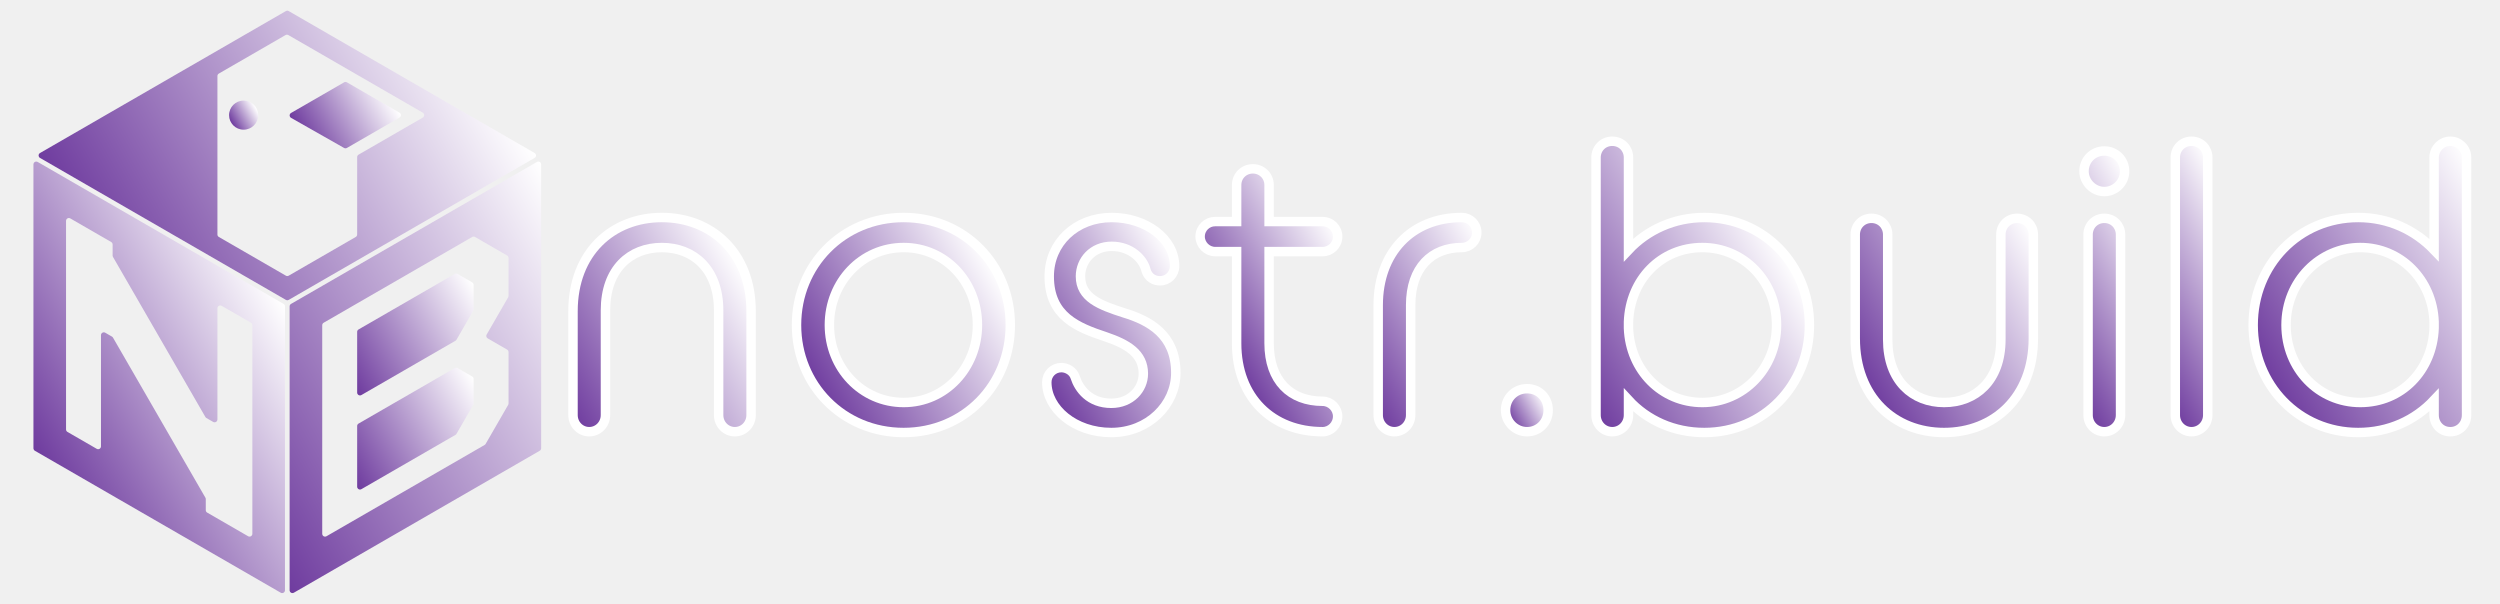
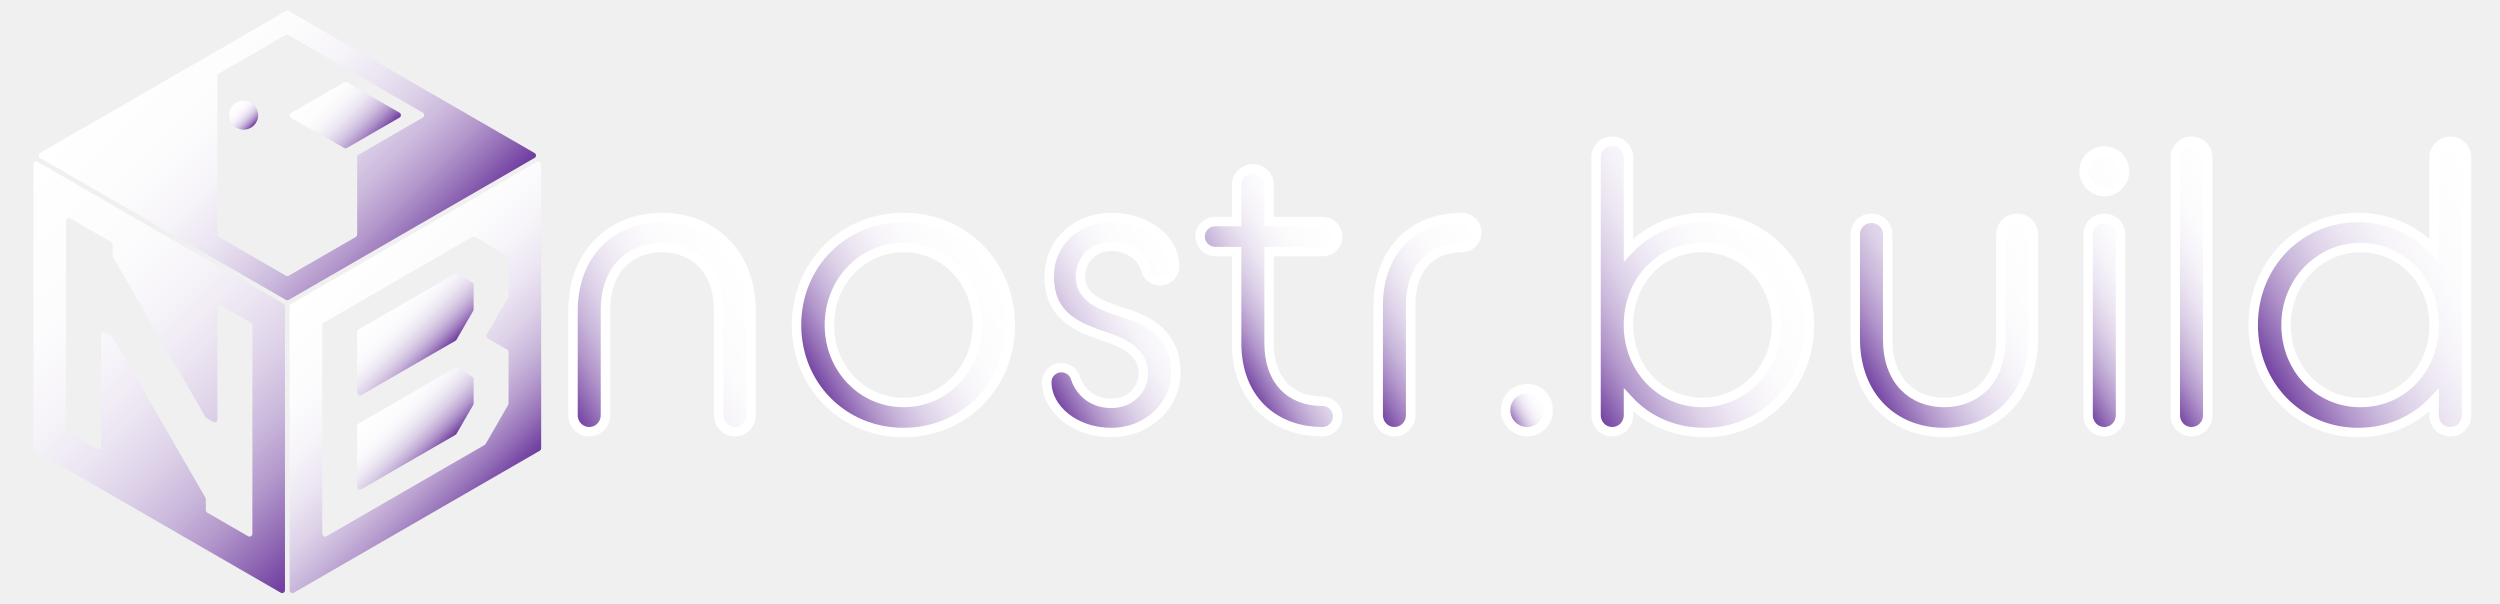
<svg xmlns="http://www.w3.org/2000/svg" xmlns:xlink="http://www.w3.org/1999/xlink" style="width:100%;height:100%" viewBox="0 0 2650 640">
-   <linearGradient id="a" gradientUnits="userSpaceOnUse" x1="271.61" x2="244.88" y1="114.32" y2="129.75">
+   <linearGradient id="a" gradientUnits="userSpaceOnUse" x1="247.34" x2="269.16" y1="111.13" y2="132.95">
    <stop offset="0" stop-color="#fff" />
+     <stop offset=".25" stop-color="#fdfcfd" />
+     <stop offset=".4" stop-color="#f6f4f9" />
+     <stop offset=".52" stop-color="#ece5f2" />
+     <stop offset=".63" stop-color="#ddd1e8" />
+     <stop offset=".73" stop-color="#c9b7db" />
+     <stop offset=".82" stop-color="#b296cb" />
+     <stop offset=".9" stop-color="#9570b8" />
+     <stop offset=".98" stop-color="#7545a3" />
    <stop offset="1" stop-color="#6f3c9f" />
    <stop offset="1" stop-color="#884ea4" />
  </linearGradient>
-   <linearGradient id="b" x1="410.64" x2="321.36" xlink:href="#a" y1="96.41" y2="147.95" />
-   <linearGradient id="c" x1="502.6" x2="106.47" xlink:href="#a" y1="50.44" y2="279.15" />
-   <linearGradient id="d" x1="301.66" x2="35.85" xlink:href="#a" y1="323.23" y2="476.7" />
-   <linearGradient id="e" x1="507.8" x2="365.06" xlink:href="#a" y1="410.89" y2="493.3" />
-   <linearGradient id="f" x1="507.8" x2="365.06" xlink:href="#a" y1="311.12" y2="393.53" />
-   <linearGradient id="g" x1="638.37" x2="242.25" xlink:href="#a" y1="285.61" y2="514.32" />
+   <linearGradient id="b" x1="335.96" x2="396.03" xlink:href="#a" y1="92.15" y2="152.22" />
+   <linearGradient id="c" x1="172.1" x2="436.96" xlink:href="#a" y1="32.36" y2="297.23" />
+   <linearGradient id="d" x1="-11.37" x2="348.88" xlink:href="#a" y1="219.84" y2="580.09" />
+   <linearGradient id="e" x1="405.22" x2="462.7" xlink:href="#a" y1="423.72" y2="481.2" />
+   <linearGradient id="f" x1="405.22" x2="462.7" xlink:href="#a" y1="323.95" y2="381.43" />
+   <linearGradient id="g" x1="335.42" x2="545.2" xlink:href="#a" y1="295.08" y2="504.86" />
  <linearGradient id="h" gradientUnits="userSpaceOnUse" x1="799.09" x2="594.07" y1="303.59" y2="421.96">
    <stop offset="0" stop-color="#fff" />
+     <stop offset=".25" stop-color="#fdfcfd" />
+     <stop offset=".4" stop-color="#f6f4f9" />
+     <stop offset=".52" stop-color="#ece5f2" />
+     <stop offset=".63" stop-color="#ddd1e8" />
+     <stop offset=".73" stop-color="#c9b7db" />
+     <stop offset=".82" stop-color="#b296cb" />
+     <stop offset=".9" stop-color="#9570b8" />
+     <stop offset=".98" stop-color="#7545a3" />
    <stop offset="1" stop-color="#6f3c9f" />
  </linearGradient>
  <linearGradient id="i" x1="1056.43" x2="858.96" xlink:href="#h" y1="287.55" y2="401.56" />
  <linearGradient id="j" x1="1260.18" x2="1095.85" xlink:href="#h" y1="297.18" y2="392.06" />
  <linearGradient id="k" x1="1435.7" x2="1291.78" xlink:href="#h" y1="277.28" y2="360.38" />
  <linearGradient id="l" x1="1593.91" x2="1427.7" xlink:href="#h" y1="291.55" y2="387.51" />
  <linearGradient id="m" x1="1638.19" x2="1598.88" xlink:href="#h" y1="423.42" y2="446.12" />
  <linearGradient id="n" x1="1877.55" x2="1650.47" xlink:href="#h" y1="242.33" y2="373.43" />
  <linearGradient id="o" x1="2168.56" x2="1963.68" xlink:href="#h" y1="266.95" y2="385.24" />
  <linearGradient id="p" x1="2304.13" x2="2158.53" xlink:href="#h" y1="265.96" y2="350.02" />
  <linearGradient id="q" x1="2397.08" x2="2248.88" xlink:href="#h" y1="260.83" y2="346.4" />
  <linearGradient id="r" x1="2671.54" x2="2409.03" xlink:href="#h" y1="260.88" y2="412.44" />
  <circle cx="258.25" cy="122.04" fill="url(#a)" r="15.43" />
  <path d="m364.75 87.27-56.22 32.46c-2.01 1.16-2 4.06.02 5.21l56.19 31.89c.93.52 2.06.52 2.98-.01l55.75-32.18c2-1.15 2-4.04 0-5.2l-55.72-32.17c-.93-.54-2.07-.54-3 0z" fill="url(#b)" />
  <path d="m303.03 11.73-260.61 150.47c-2 1.15-2 4.04 0 5.2l260.62 150.47c.93.54 2.07.54 3 0l260.62-150.47c2-1.15 2-4.04 0-5.2l-260.63-150.47c-.93-.54-2.07-.54-3 0zm74.06 239.45-71.06 41.03c-.93.54-2.07.54-3 0l-71.06-41.03c-.93-.54-1.5-1.53-1.5-2.6v-167.99c0-1.07.57-2.06 1.5-2.6l70.7-40.82c.93-.54 2.07-.54 3 0l142.48 82.26c2 1.15 2 4.04 0 5.2l-68.06 39.29c-.93.54-1.5 1.53-1.5 2.6v82.05c0 1.07-.57 2.06-1.5 2.6z" fill="url(#c)" />
  <path d="m35.45 174.27v300.93c0 1.07.57 2.06 1.5 2.6l260.62 150.47c2 1.15 4.5-.29 4.5-2.6v-300.93c0-1.07-.57-2.06-1.5-2.6l-260.62-150.47c-2-1.15-4.5.29-4.5 2.6zm227.55 394.13-43.37-25.04c-.93-.54-1.5-1.53-1.5-2.6v-11.72c0-.53-.14-1.04-.4-1.5l-97.94-169.64c-.26-.46-.64-.83-1.1-1.1l-7.15-4.13c-2-1.15-4.5.29-4.5 2.6v117.88c0 2.31-2.5 3.75-4.5 2.6l-31.03-17.92c-.93-.54-1.5-1.53-1.5-2.6v-221.12c0-2.31 2.5-3.75 4.5-2.6l43.37 25.04c.93.54 1.5 1.53 1.5 2.6v11.72c0 .53.14 1.04.4 1.5l97.94 169.64c.26.46.64.83 1.1 1.1l7.15 4.13c2 1.15 4.5-.29 4.5-2.6v-117.88c0-2.31 2.5-3.75 4.5-2.6l31.03 17.92c.93.54 1.5 1.53 1.5 2.6v221.12c0 2.31-2.5 3.75-4.5 2.6z" fill="url(#d)" />
  <path d="m378.59 451.58v64.34c0 2.31 2.5 3.75 4.5 2.6l99.72-57.57c.46-.26.83-.64 1.1-1.1l17.71-30.68c.26-.46.4-.97.4-1.5v-25.97c0-1.07-.57-2.06-1.5-2.6l-15.52-8.96c-.93-.54-2.07-.54-3 0l-101.92 58.84c-.93.54-1.5 1.53-1.5 2.6z" fill="url(#e)" />
  <path d="m378.59 351.81v64.34c0 2.31 2.5 3.75 4.5 2.6l99.72-57.57c.46-.26.83-.64 1.1-1.1l17.71-30.68c.26-.46.4-.97.4-1.5v-25.97c0-1.07-.57-2.06-1.5-2.6l-15.52-8.96c-.93-.54-2.07-.54-3 0l-101.92 58.84c-.93.54-1.5 1.53-1.5 2.6z" fill="url(#f)" />
  <path d="m307 324.73v300.93c0 2.31 2.5 3.75 4.5 2.6l260.62-150.47c.93-.54 1.5-1.53 1.5-2.6v-300.92c0-2.31-2.5-3.75-4.5-2.6l-260.62 150.47c-.93.54-1.5 1.53-1.5 2.6zm231.65-9.58-22.78 39.46c-.83 1.43-.34 3.27 1.1 4.1l20.59 11.89c.93.54 1.5 1.53 1.5 2.6v54.48c0 .53-.14 1.04-.4 1.5l-23.88 41.37c-.26.46-.64.83-1.1 1.1l-167.61 96.77c-2 1.15-4.5-.29-4.5-2.6v-221.12c0-1.07.57-2.06 1.5-2.6l157.46-90.91c.93-.54 2.07-.54 3 0l34.03 19.65c.93.54 1.5 1.53 1.5 2.6v40.22c0 .53-.14 1.04-.4 1.5z" fill="url(#g)" />
  <g stroke="#fff" stroke-miterlimit="10" stroke-width="10">
    <path d="m607.39 329.89c0-62.35 41.71-99.33 94.17-99.33s94.6 36.98 94.6 99.33v110.08c0 9.89-7.74 17.63-17.2 17.63s-17.2-7.74-17.2-17.63v-110.94c0-43.86-26.66-66.65-60.2-66.65s-59.77 22.79-59.77 66.65v110.94c0 9.89-7.74 17.63-17.2 17.63s-17.2-7.74-17.2-17.63z" fill="url(#h)" />
    <path d="m844.31 344.51c0-63.64 49.02-113.95 113.52-113.95s113.09 50.31 113.09 113.95-48.59 113.95-113.09 113.95-113.52-50.31-113.52-113.95zm191.78 0c0-45.58-33.97-82.13-78.26-82.13s-78.69 36.55-78.69 82.13 34.4 82.13 78.69 82.13 78.26-36.98 78.26-82.13z" fill="url(#i)" />
    <path d="m1125.09 389.66c5.59 0 12.47 3.44 14.62 10.32 3.87 12.04 15.05 27.52 38.27 27.52 20.64 0 33.97-15.05 33.97-31.39 0-21.5-17.2-31.39-39.99-39.13-29.67-9.89-59.77-21.5-59.77-64.07 0-35.26 27.95-62.35 66.22-62.35 36.12 0 66.65 22.36 66.65 51.6 0 8.6-6.88 15.48-15.48 15.48-4.73 0-12.47-2.15-15.05-12.04-3.01-11.18-15.91-24.51-36.12-24.51s-33.11 15.05-33.11 31.82c0 22.79 20.64 30.53 46.01 38.7 27.09 8.17 55.04 23.22 55.04 63.64 0 33.97-29.24 63.21-68.37 63.21s-68.37-25.37-68.37-53.32c0-8.6 6.88-15.48 15.48-15.48z" fill="url(#j)" />
    <path d="m1272.14 250.77c0-9.03 7.31-15.91 15.91-15.91h22.79v-38.7c0-9.89 7.74-17.2 17.2-17.2s17.2 7.31 17.2 17.2v38.7h56.76c8.6 0 15.91 6.88 15.91 15.91s-7.31 15.91-15.91 15.91h-56.76v97.18c0 39.99 22.79 61.49 56.76 61.49 8.6 0 15.91 7.31 15.91 15.91 0 9.03-7.31 16.34-15.91 16.34-53.32 0-91.16-36.12-91.16-93.74v-97.18h-22.79c-8.6 0-15.91-7.31-15.91-15.91z" fill="url(#k)" />
    <path d="m1460.9 323.44c0-55.47 35.26-92.88 88.58-92.88 8.6 0 15.91 6.88 15.91 15.91s-7.31 15.91-15.91 15.91c-31.82 0-54.18 21.07-54.18 61.06v116.53c0 9.89-7.74 17.63-17.2 17.63s-17.2-7.74-17.2-17.63z" fill="url(#l)" />
    <path d="m1595.92 434.81c0-12.9 9.89-22.79 22.79-22.79s22.36 9.89 22.36 22.79-9.89 22.79-22.36 22.79-22.79-10.32-22.79-22.79z" fill="url(#m)" />
    <path d="m1726.2 424.06v15.91c0 9.89-7.74 17.63-17.2 17.63s-17.2-7.74-17.2-17.63v-273.05c0-9.46 7.31-17.2 17.2-17.2s17.2 7.74 17.2 17.2v98.04c19.78-21.07 48.16-34.4 80.41-34.4 63.21 0 111.37 50.31 111.37 113.95s-48.16 113.95-111.37 113.95c-32.25 0-60.63-12.9-80.41-34.4zm156.95-79.55c0-46.44-34.83-82.13-78.69-82.13s-76.54 33.97-78.26 78.69v6.88c1.72 44.72 35.26 78.69 78.26 78.69s78.69-35.69 78.69-82.13z" fill="url(#n)" />
    <path d="m1966.56 248.62c0-9.46 7.31-17.2 17.2-17.2s17.2 7.74 17.2 17.2v111.37c0 43.86 26.66 66.65 59.77 66.65s60.2-22.79 60.2-66.65v-111.37c0-9.46 7.31-17.2 17.2-17.2s17.2 7.74 17.2 17.2v110.08c0 62.35-41.71 99.76-94.6 99.76s-94.17-37.41-94.17-99.76z" fill="url(#o)" />
    <path d="m2209.07 181.54c0-12.04 9.46-21.5 21.5-21.5s21.5 9.46 21.5 21.5-9.89 21.5-21.5 21.5-21.5-9.89-21.5-21.5zm4.3 67.08c0-9.46 7.31-17.2 17.2-17.2s17.2 7.74 17.2 17.2v191.35c0 9.89-7.74 17.63-17.2 17.63s-17.2-7.74-17.2-17.63z" fill="url(#p)" />
    <path d="m2305.82 166.92c0-9.46 7.31-17.2 17.2-17.2s17.2 7.74 17.2 17.2v273.05c0 9.89-7.74 17.63-17.2 17.63s-17.2-7.74-17.2-17.63z" fill="url(#q)" />
    <path d="m2580.15 424.06c-20.21 21.5-48.16 34.4-80.41 34.4-63.21 0-111.37-50.31-111.37-113.95s48.16-113.95 111.37-113.95c32.25 0 60.2 13.33 80.41 34.4v-98.04c0-9.46 7.74-17.2 17.2-17.2s17.2 7.74 17.2 17.2v273.05c0 9.89-7.31 17.63-17.2 17.63s-17.2-7.74-17.2-17.63zm0-76.11v-6.88c-1.72-44.72-35.69-78.69-78.26-78.69s-78.69 35.69-78.69 82.13 34.83 82.13 78.69 82.13 76.54-33.97 78.26-78.69z" fill="url(#r)" />
  </g>
</svg>
